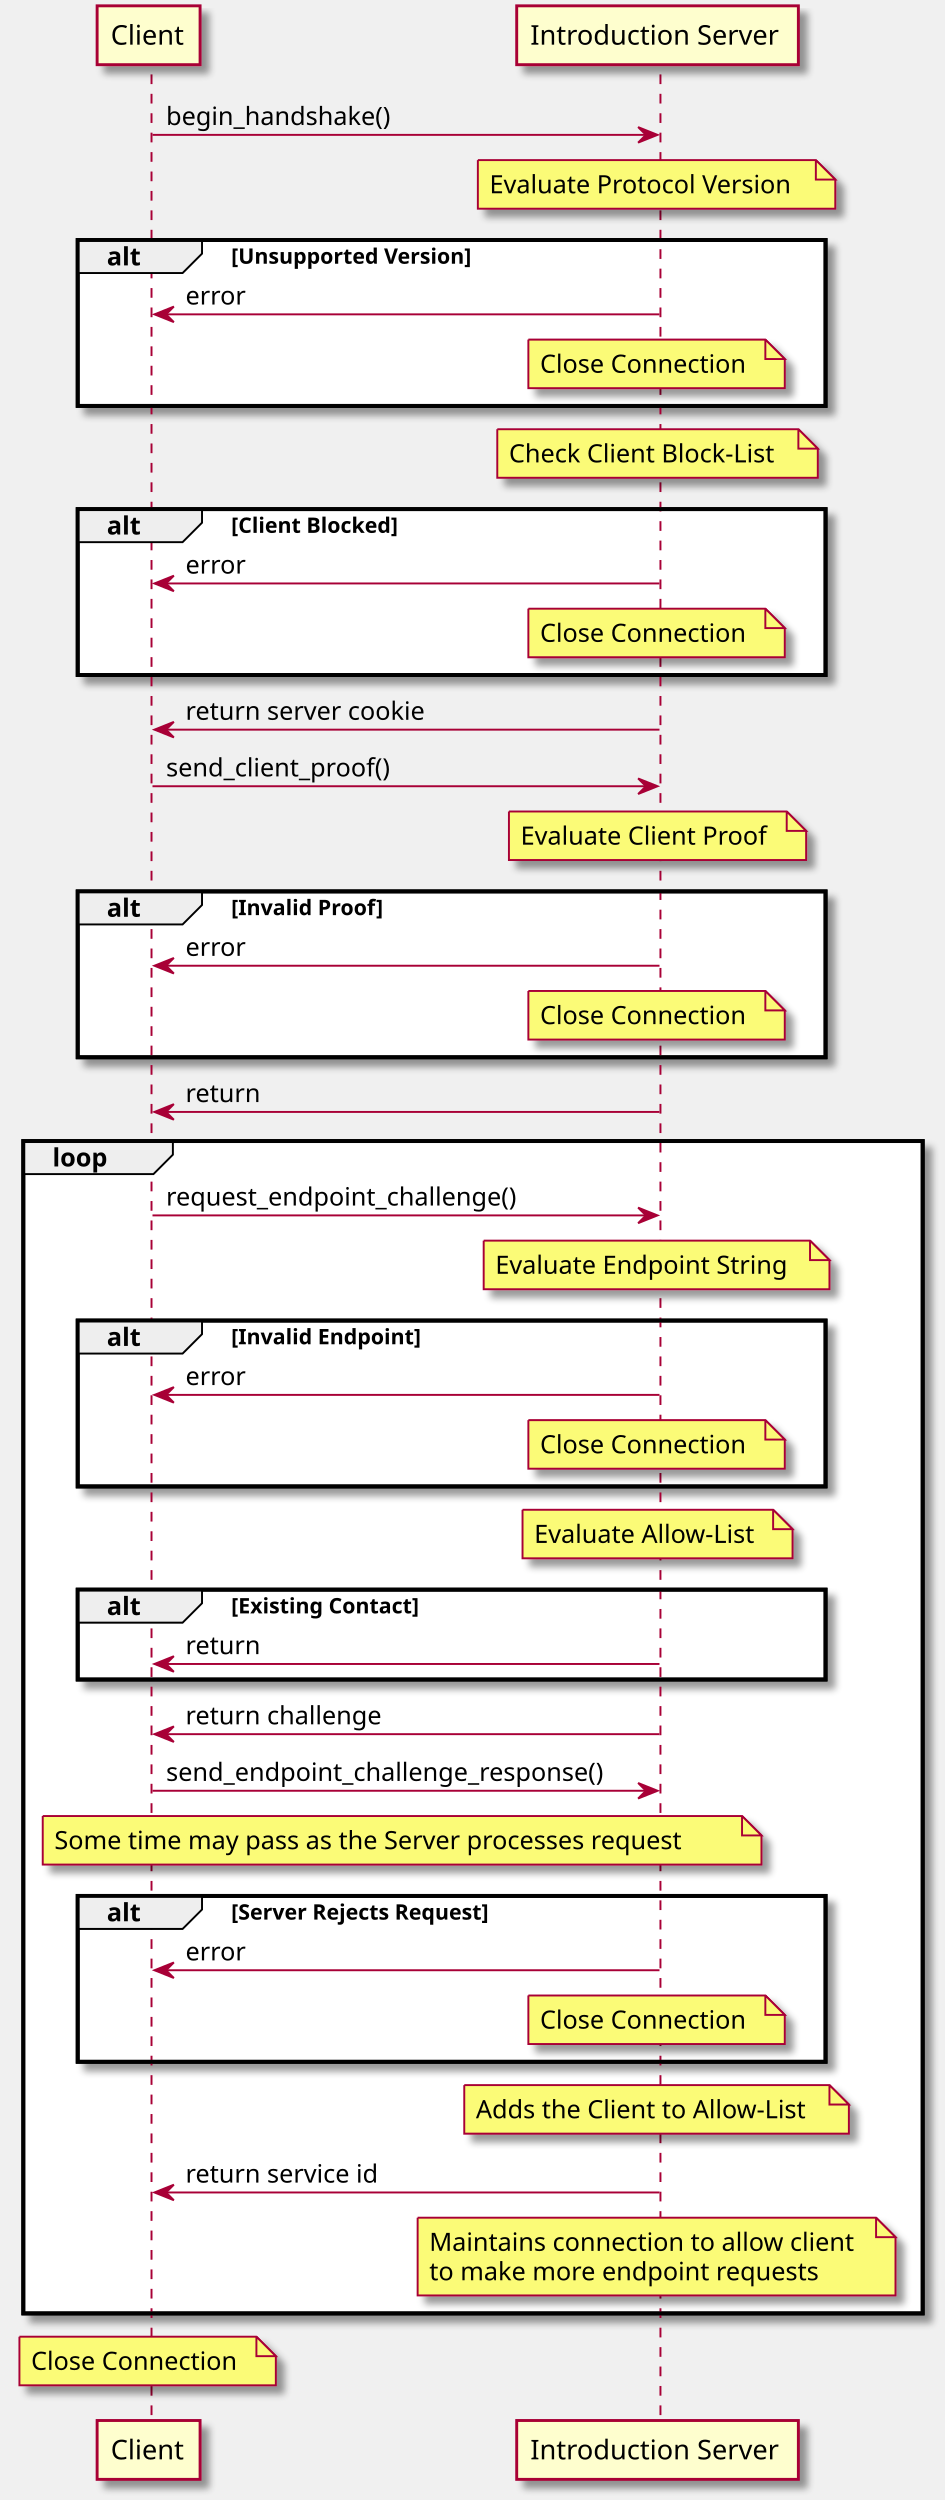
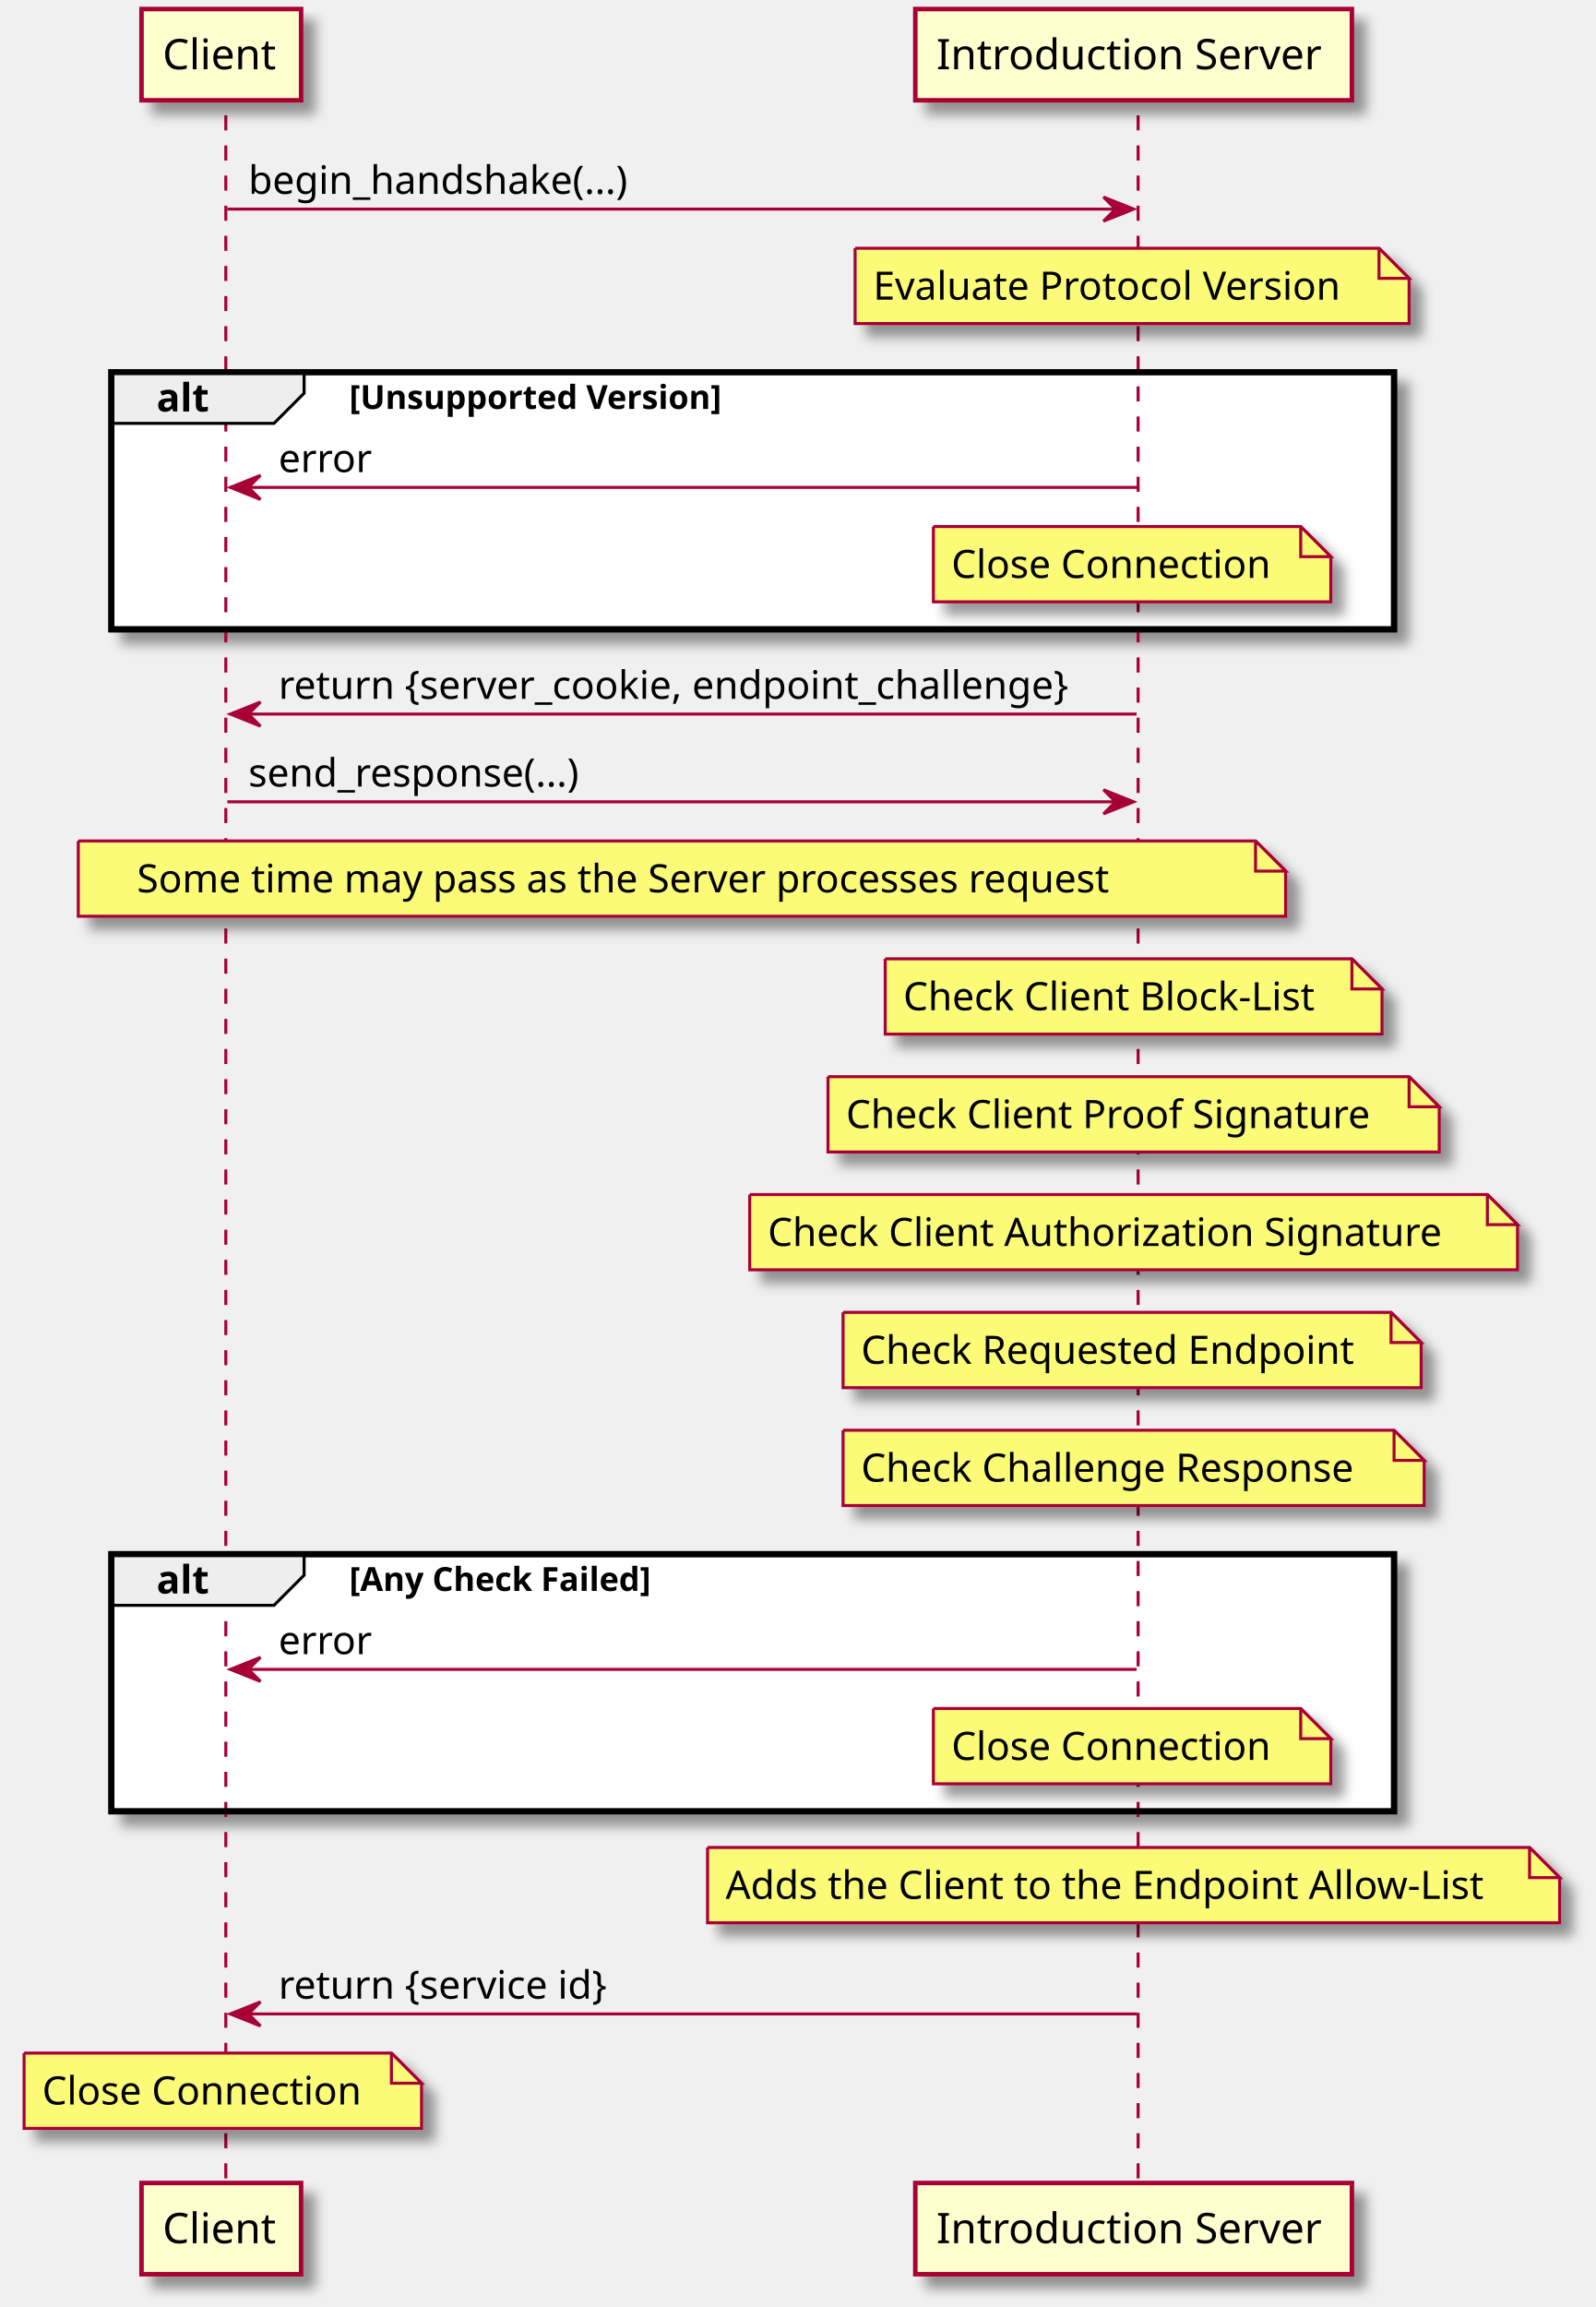
- <svg xmlns="http://www.w3.org/2000/svg" contentScriptType="application/ecmascript" contentStyleType="text/css" height="1287px" preserveAspectRatio="none" style="width:486px;height:1287px;" version="1.1" viewBox="0 0 486 1287" width="486px" zoomAndPan="magnify">
+ <svg xmlns="http://www.w3.org/2000/svg" contentScriptType="application/ecmascript" contentStyleType="text/css" height="766px" preserveAspectRatio="none" style="width:530px;height:766px;" version="1.1" viewBox="0 0 530 766" width="530px" zoomAndPan="magnify">
  <defs>
-     <filter height="300%" id="fl97i9wnsyf5c" width="300%" x="-1" y="-1">
+     <filter height="300%" id="fsg2nlc4j22tt" width="300%" x="-1" y="-1">
      <feGaussianBlur result="blurOut" stdDeviation="2.0" />
      <feColorMatrix in="blurOut" result="blurOut2" type="matrix" values="0 0 0 0 0 0 0 0 0 0 0 0 0 0 0 0 0 0 .4 0" />
      <feOffset dx="4.0" dy="4.0" in="blurOut2" result="blurOut3" />
      <feBlend in="SourceGraphic" in2="blurOut3" mode="normal" />
    </filter>
  </defs>
  <g>
-     <rect fill="#FFFFFF" filter="url(#fl97i9wnsyf5c)" height="85.398" style="stroke: #000000; stroke-width: 2.0;" width="385" x="40" y="123.562" />
-     <rect fill="#FFFFFF" filter="url(#fl97i9wnsyf5c)" height="85.398" style="stroke: #000000; stroke-width: 2.0;" width="385" x="40" y="262.094" />
-     <rect fill="#FFFFFF" filter="url(#fl97i9wnsyf5c)" height="85.398" style="stroke: #000000; stroke-width: 2.0;" width="385" x="40" y="458.891" />
-     <rect fill="#FFFFFF" filter="url(#fl97i9wnsyf5c)" height="603.523" style="stroke: #000000; stroke-width: 2.0;" width="463" x="12" y="587.422" />
-     <rect fill="#FFFFFF" filter="url(#fl97i9wnsyf5c)" height="85.398" style="stroke: #000000; stroke-width: 2.0;" width="385" x="40" y="679.82" />
-     <rect fill="#FFFFFF" filter="url(#fl97i9wnsyf5c)" height="46.266" style="stroke: #000000; stroke-width: 2.0;" width="385" x="40" y="818.352" />
-     <rect fill="#FFFFFF" filter="url(#fl97i9wnsyf5c)" height="85.398" style="stroke: #000000; stroke-width: 2.0;" width="385" x="40" y="976.016" />
-     <line style="stroke: #A80036; stroke-width: 1.0; stroke-dasharray: 5.0,5.0;" x1="78" x2="78" y1="38.297" y2="1247.078" />
-     <line style="stroke: #A80036; stroke-width: 1.0; stroke-dasharray: 5.0,5.0;" x1="340" x2="340" y1="38.297" y2="1247.078" />
-     <rect fill="#FEFECE" filter="url(#fl97i9wnsyf5c)" height="30.297" style="stroke: #A80036; stroke-width: 1.5;" width="53" x="50" y="3" />
-     <text fill="#000000" font-family="sans-serif" font-size="14" lengthAdjust="spacingAndGlyphs" textLength="39" x="57" y="22.995">Client</text>
-     <rect fill="#FEFECE" filter="url(#fl97i9wnsyf5c)" height="30.297" style="stroke: #A80036; stroke-width: 1.5;" width="53" x="50" y="1246.078" />
-     <text fill="#000000" font-family="sans-serif" font-size="14" lengthAdjust="spacingAndGlyphs" textLength="39" x="57" y="1266.073">Client</text>
-     <rect fill="#FEFECE" filter="url(#fl97i9wnsyf5c)" height="30.297" style="stroke: #A80036; stroke-width: 1.5;" width="145" x="266" y="3" />
-     <text fill="#000000" font-family="sans-serif" font-size="14" lengthAdjust="spacingAndGlyphs" textLength="131" x="273" y="22.995">Introduction Server</text>
-     <rect fill="#FEFECE" filter="url(#fl97i9wnsyf5c)" height="30.297" style="stroke: #A80036; stroke-width: 1.5;" width="145" x="266" y="1246.078" />
-     <text fill="#000000" font-family="sans-serif" font-size="14" lengthAdjust="spacingAndGlyphs" textLength="131" x="273" y="1266.073">Introduction Server</text>
-     <polygon fill="#A80036" points="328.5,65.43,338.5,69.43,328.5,73.43,332.5,69.43" style="stroke: #A80036; stroke-width: 1.0;" />
-     <line style="stroke: #A80036; stroke-width: 1.0;" x1="78.5" x2="334.5" y1="69.43" y2="69.43" />
-     <text fill="#000000" font-family="sans-serif" font-size="13" lengthAdjust="spacingAndGlyphs" textLength="122" x="85.5" y="64.364">begin_handshake()</text>
-     <path d="M246,82.43 L246,107.43 L430,107.43 L430,92.43 L420,82.43 L246,82.43 " fill="#FBFB77" filter="url(#fl97i9wnsyf5c)" style="stroke: #A80036; stroke-width: 1.0;" />
-     <path d="M420,82.43 L420,92.43 L430,92.43 L420,82.43 " fill="#FBFB77" style="stroke: #A80036; stroke-width: 1.0;" />
-     <text fill="#000000" font-family="sans-serif" font-size="13" lengthAdjust="spacingAndGlyphs" textLength="163" x="252" y="99.497">Evaluate Protocol Version</text>
-     <path d="M40,123.562 L104,123.562 L104,130.562 L94,140.562 L40,140.562 L40,123.562 " fill="#EEEEEE" style="stroke: #000000; stroke-width: 1.0;" />
-     <rect fill="none" height="85.398" style="stroke: #000000; stroke-width: 2.0;" width="385" x="40" y="123.562" />
-     <text fill="#000000" font-family="sans-serif" font-size="13" font-weight="bold" lengthAdjust="spacingAndGlyphs" textLength="19" x="55" y="136.629">alt</text>
-     <text fill="#000000" font-family="sans-serif" font-size="11" font-weight="bold" lengthAdjust="spacingAndGlyphs" textLength="144" x="119" y="135.773">[Unsupported Version]</text>
-     <polygon fill="#A80036" points="89.5,157.828,79.5,161.828,89.5,165.828,85.5,161.828" style="stroke: #A80036; stroke-width: 1.0;" />
-     <line style="stroke: #A80036; stroke-width: 1.0;" x1="83.5" x2="339.5" y1="161.828" y2="161.828" />
-     <text fill="#000000" font-family="sans-serif" font-size="13" lengthAdjust="spacingAndGlyphs" textLength="31" x="95.5" y="156.762">error</text>
-     <path d="M272,174.828 L272,199.828 L404,199.828 L404,184.828 L394,174.828 L272,174.828 " fill="#FBFB77" filter="url(#fl97i9wnsyf5c)" style="stroke: #A80036; stroke-width: 1.0;" />
-     <path d="M394,174.828 L394,184.828 L404,184.828 L394,174.828 " fill="#FBFB77" style="stroke: #A80036; stroke-width: 1.0;" />
-     <text fill="#000000" font-family="sans-serif" font-size="13" lengthAdjust="spacingAndGlyphs" textLength="111" x="278" y="191.895">Close Connection</text>
-     <path d="M256,220.961 L256,245.961 L421,245.961 L421,230.961 L411,220.961 L256,220.961 " fill="#FBFB77" filter="url(#fl97i9wnsyf5c)" style="stroke: #A80036; stroke-width: 1.0;" />
-     <path d="M411,220.961 L411,230.961 L421,230.961 L411,220.961 " fill="#FBFB77" style="stroke: #A80036; stroke-width: 1.0;" />
-     <text fill="#000000" font-family="sans-serif" font-size="13" lengthAdjust="spacingAndGlyphs" textLength="144" x="262" y="238.028">Check Client Block-List</text>
-     <path d="M40,262.094 L104,262.094 L104,269.094 L94,279.094 L40,279.094 L40,262.094 " fill="#EEEEEE" style="stroke: #000000; stroke-width: 1.0;" />
-     <rect fill="none" height="85.398" style="stroke: #000000; stroke-width: 2.0;" width="385" x="40" y="262.094" />
-     <text fill="#000000" font-family="sans-serif" font-size="13" font-weight="bold" lengthAdjust="spacingAndGlyphs" textLength="19" x="55" y="275.161">alt</text>
-     <text fill="#000000" font-family="sans-serif" font-size="11" font-weight="bold" lengthAdjust="spacingAndGlyphs" textLength="103" x="119" y="274.304">[Client Blocked]</text>
-     <polygon fill="#A80036" points="89.5,296.359,79.5,300.359,89.5,304.359,85.5,300.359" style="stroke: #A80036; stroke-width: 1.0;" />
-     <line style="stroke: #A80036; stroke-width: 1.0;" x1="83.5" x2="339.5" y1="300.359" y2="300.359" />
-     <text fill="#000000" font-family="sans-serif" font-size="13" lengthAdjust="spacingAndGlyphs" textLength="31" x="95.5" y="295.293">error</text>
-     <path d="M272,313.359 L272,338.359 L404,338.359 L404,323.359 L394,313.359 L272,313.359 " fill="#FBFB77" filter="url(#fl97i9wnsyf5c)" style="stroke: #A80036; stroke-width: 1.0;" />
-     <path d="M394,313.359 L394,323.359 L404,323.359 L394,313.359 " fill="#FBFB77" style="stroke: #A80036; stroke-width: 1.0;" />
-     <text fill="#000000" font-family="sans-serif" font-size="13" lengthAdjust="spacingAndGlyphs" textLength="111" x="278" y="330.426">Close Connection</text>
-     <polygon fill="#A80036" points="89.5,371.625,79.5,375.625,89.5,379.625,85.5,375.625" style="stroke: #A80036; stroke-width: 1.0;" />
-     <line style="stroke: #A80036; stroke-width: 1.0;" x1="83.5" x2="339.5" y1="375.625" y2="375.625" />
-     <text fill="#000000" font-family="sans-serif" font-size="13" lengthAdjust="spacingAndGlyphs" textLength="128" x="95.5" y="370.559">return server cookie</text>
-     <polygon fill="#A80036" points="328.5,400.758,338.5,404.758,328.5,408.758,332.5,404.758" style="stroke: #A80036; stroke-width: 1.0;" />
-     <line style="stroke: #A80036; stroke-width: 1.0;" x1="78.5" x2="334.5" y1="404.758" y2="404.758" />
-     <text fill="#000000" font-family="sans-serif" font-size="13" lengthAdjust="spacingAndGlyphs" textLength="122" x="85.5" y="399.692">send_client_proof()</text>
-     <path d="M262,417.758 L262,442.758 L415,442.758 L415,427.758 L405,417.758 L262,417.758 " fill="#FBFB77" filter="url(#fl97i9wnsyf5c)" style="stroke: #A80036; stroke-width: 1.0;" />
-     <path d="M405,417.758 L405,427.758 L415,427.758 L405,417.758 " fill="#FBFB77" style="stroke: #A80036; stroke-width: 1.0;" />
-     <text fill="#000000" font-family="sans-serif" font-size="13" lengthAdjust="spacingAndGlyphs" textLength="132" x="268" y="434.825">Evaluate Client Proof</text>
-     <path d="M40,458.891 L104,458.891 L104,465.891 L94,475.891 L40,475.891 L40,458.891 " fill="#EEEEEE" style="stroke: #000000; stroke-width: 1.0;" />
-     <rect fill="none" height="85.398" style="stroke: #000000; stroke-width: 2.0;" width="385" x="40" y="458.891" />
-     <text fill="#000000" font-family="sans-serif" font-size="13" font-weight="bold" lengthAdjust="spacingAndGlyphs" textLength="19" x="55" y="471.957">alt</text>
-     <text fill="#000000" font-family="sans-serif" font-size="11" font-weight="bold" lengthAdjust="spacingAndGlyphs" textLength="91" x="119" y="471.101">[Invalid Proof]</text>
-     <polygon fill="#A80036" points="89.5,493.156,79.5,497.156,89.5,501.156,85.5,497.156" style="stroke: #A80036; stroke-width: 1.0;" />
-     <line style="stroke: #A80036; stroke-width: 1.0;" x1="83.5" x2="339.5" y1="497.156" y2="497.156" />
-     <text fill="#000000" font-family="sans-serif" font-size="13" lengthAdjust="spacingAndGlyphs" textLength="31" x="95.5" y="492.09">error</text>
-     <path d="M272,510.156 L272,535.156 L404,535.156 L404,520.156 L394,510.156 L272,510.156 " fill="#FBFB77" filter="url(#fl97i9wnsyf5c)" style="stroke: #A80036; stroke-width: 1.0;" />
-     <path d="M394,510.156 L394,520.156 L404,520.156 L394,510.156 " fill="#FBFB77" style="stroke: #A80036; stroke-width: 1.0;" />
-     <text fill="#000000" font-family="sans-serif" font-size="13" lengthAdjust="spacingAndGlyphs" textLength="111" x="278" y="527.223">Close Connection</text>
-     <polygon fill="#A80036" points="89.5,568.422,79.5,572.422,89.5,576.422,85.5,572.422" style="stroke: #A80036; stroke-width: 1.0;" />
-     <line style="stroke: #A80036; stroke-width: 1.0;" x1="83.5" x2="339.5" y1="572.422" y2="572.422" />
-     <text fill="#000000" font-family="sans-serif" font-size="13" lengthAdjust="spacingAndGlyphs" textLength="39" x="95.5" y="567.356">return</text>
-     <path d="M12,587.422 L89,587.422 L89,594.422 L79,604.422 L12,604.422 L12,587.422 " fill="#EEEEEE" style="stroke: #000000; stroke-width: 1.0;" />
-     <rect fill="none" height="603.523" style="stroke: #000000; stroke-width: 2.0;" width="463" x="12" y="587.422" />
-     <text fill="#000000" font-family="sans-serif" font-size="13" font-weight="bold" lengthAdjust="spacingAndGlyphs" textLength="32" x="27" y="600.489">loop</text>
-     <polygon fill="#A80036" points="328.5,621.688,338.5,625.688,328.5,629.688,332.5,625.688" style="stroke: #A80036; stroke-width: 1.0;" />
-     <line style="stroke: #A80036; stroke-width: 1.0;" x1="78.5" x2="334.5" y1="625.688" y2="625.688" />
-     <text fill="#000000" font-family="sans-serif" font-size="13" lengthAdjust="spacingAndGlyphs" textLength="190" x="85.5" y="620.622">request_endpoint_challenge()</text>
-     <path d="M249,638.688 L249,663.688 L427,663.688 L427,648.688 L417,638.688 L249,638.688 " fill="#FBFB77" filter="url(#fl97i9wnsyf5c)" style="stroke: #A80036; stroke-width: 1.0;" />
-     <path d="M417,638.688 L417,648.688 L427,648.688 L417,638.688 " fill="#FBFB77" style="stroke: #A80036; stroke-width: 1.0;" />
-     <text fill="#000000" font-family="sans-serif" font-size="13" lengthAdjust="spacingAndGlyphs" textLength="157" x="255" y="655.754">Evaluate Endpoint String</text>
-     <path d="M40,679.82 L104,679.82 L104,686.82 L94,696.82 L40,696.82 L40,679.82 " fill="#EEEEEE" style="stroke: #000000; stroke-width: 1.0;" />
-     <rect fill="none" height="85.398" style="stroke: #000000; stroke-width: 2.0;" width="385" x="40" y="679.82" />
-     <text fill="#000000" font-family="sans-serif" font-size="13" font-weight="bold" lengthAdjust="spacingAndGlyphs" textLength="19" x="55" y="692.887">alt</text>
-     <text fill="#000000" font-family="sans-serif" font-size="11" font-weight="bold" lengthAdjust="spacingAndGlyphs" textLength="114" x="119" y="692.031">[Invalid Endpoint]</text>
-     <polygon fill="#A80036" points="89.5,714.086,79.5,718.086,89.5,722.086,85.5,718.086" style="stroke: #A80036; stroke-width: 1.0;" />
-     <line style="stroke: #A80036; stroke-width: 1.0;" x1="83.5" x2="339.5" y1="718.086" y2="718.086" />
-     <text fill="#000000" font-family="sans-serif" font-size="13" lengthAdjust="spacingAndGlyphs" textLength="31" x="95.5" y="713.02">error</text>
-     <path d="M272,731.086 L272,756.086 L404,756.086 L404,741.086 L394,731.086 L272,731.086 " fill="#FBFB77" filter="url(#fl97i9wnsyf5c)" style="stroke: #A80036; stroke-width: 1.0;" />
-     <path d="M394,731.086 L394,741.086 L404,741.086 L394,731.086 " fill="#FBFB77" style="stroke: #A80036; stroke-width: 1.0;" />
-     <text fill="#000000" font-family="sans-serif" font-size="13" lengthAdjust="spacingAndGlyphs" textLength="111" x="278" y="748.153">Close Connection</text>
-     <path d="M269,777.219 L269,802.219 L408,802.219 L408,787.219 L398,777.219 L269,777.219 " fill="#FBFB77" filter="url(#fl97i9wnsyf5c)" style="stroke: #A80036; stroke-width: 1.0;" />
-     <path d="M398,777.219 L398,787.219 L408,787.219 L398,777.219 " fill="#FBFB77" style="stroke: #A80036; stroke-width: 1.0;" />
-     <text fill="#000000" font-family="sans-serif" font-size="13" lengthAdjust="spacingAndGlyphs" textLength="118" x="275" y="794.286">Evaluate Allow-List</text>
-     <path d="M40,818.352 L104,818.352 L104,825.352 L94,835.352 L40,835.352 L40,818.352 " fill="#EEEEEE" style="stroke: #000000; stroke-width: 1.0;" />
-     <rect fill="none" height="46.266" style="stroke: #000000; stroke-width: 2.0;" width="385" x="40" y="818.352" />
-     <text fill="#000000" font-family="sans-serif" font-size="13" font-weight="bold" lengthAdjust="spacingAndGlyphs" textLength="19" x="55" y="831.418">alt</text>
-     <text fill="#000000" font-family="sans-serif" font-size="11" font-weight="bold" lengthAdjust="spacingAndGlyphs" textLength="115" x="119" y="830.562">[Existing Contact]</text>
-     <polygon fill="#A80036" points="89.5,852.617,79.5,856.617,89.5,860.617,85.5,856.617" style="stroke: #A80036; stroke-width: 1.0;" />
-     <line style="stroke: #A80036; stroke-width: 1.0;" x1="83.5" x2="339.5" y1="856.617" y2="856.617" />
-     <text fill="#000000" font-family="sans-serif" font-size="13" lengthAdjust="spacingAndGlyphs" textLength="39" x="95.5" y="851.551">return</text>
-     <polygon fill="#A80036" points="89.5,888.75,79.5,892.75,89.5,896.75,85.5,892.75" style="stroke: #A80036; stroke-width: 1.0;" />
-     <line style="stroke: #A80036; stroke-width: 1.0;" x1="83.5" x2="339.5" y1="892.75" y2="892.75" />
-     <text fill="#000000" font-family="sans-serif" font-size="13" lengthAdjust="spacingAndGlyphs" textLength="104" x="95.5" y="887.684">return challenge</text>
-     <polygon fill="#A80036" points="328.5,917.883,338.5,921.883,328.5,925.883,332.5,921.883" style="stroke: #A80036; stroke-width: 1.0;" />
-     <line style="stroke: #A80036; stroke-width: 1.0;" x1="78.5" x2="334.5" y1="921.883" y2="921.883" />
-     <text fill="#000000" font-family="sans-serif" font-size="13" lengthAdjust="spacingAndGlyphs" textLength="238" x="85.5" y="916.817">send_endpoint_challenge_response()</text>
-     <path d="M22,934.883 L22,959.883 L392,959.883 L392,944.883 L382,934.883 L22,934.883 " fill="#FBFB77" filter="url(#fl97i9wnsyf5c)" style="stroke: #A80036; stroke-width: 1.0;" />
-     <path d="M382,934.883 L382,944.883 L392,944.883 L382,934.883 " fill="#FBFB77" style="stroke: #A80036; stroke-width: 1.0;" />
-     <text fill="#000000" font-family="sans-serif" font-size="13" lengthAdjust="spacingAndGlyphs" textLength="349" x="28" y="951.95">Some time may pass as the Server processes request</text>
-     <path d="M40,976.016 L104,976.016 L104,983.016 L94,993.016 L40,993.016 L40,976.016 " fill="#EEEEEE" style="stroke: #000000; stroke-width: 1.0;" />
-     <rect fill="none" height="85.398" style="stroke: #000000; stroke-width: 2.0;" width="385" x="40" y="976.016" />
-     <text fill="#000000" font-family="sans-serif" font-size="13" font-weight="bold" lengthAdjust="spacingAndGlyphs" textLength="19" x="55" y="989.082">alt</text>
-     <text fill="#000000" font-family="sans-serif" font-size="11" font-weight="bold" lengthAdjust="spacingAndGlyphs" textLength="158" x="119" y="988.226">[Server Rejects Request]</text>
-     <polygon fill="#A80036" points="89.5,1010.281,79.5,1014.281,89.5,1018.281,85.5,1014.281" style="stroke: #A80036; stroke-width: 1.0;" />
-     <line style="stroke: #A80036; stroke-width: 1.0;" x1="83.5" x2="339.5" y1="1014.281" y2="1014.281" />
-     <text fill="#000000" font-family="sans-serif" font-size="13" lengthAdjust="spacingAndGlyphs" textLength="31" x="95.5" y="1009.215">error</text>
-     <path d="M272,1027.281 L272,1052.281 L404,1052.281 L404,1037.281 L394,1027.281 L272,1027.281 " fill="#FBFB77" filter="url(#fl97i9wnsyf5c)" style="stroke: #A80036; stroke-width: 1.0;" />
-     <path d="M394,1027.281 L394,1037.281 L404,1037.281 L394,1027.281 " fill="#FBFB77" style="stroke: #A80036; stroke-width: 1.0;" />
-     <text fill="#000000" font-family="sans-serif" font-size="13" lengthAdjust="spacingAndGlyphs" textLength="111" x="278" y="1044.348">Close Connection</text>
-     <path d="M239,1073.414 L239,1098.414 L437,1098.414 L437,1083.414 L427,1073.414 L239,1073.414 " fill="#FBFB77" filter="url(#fl97i9wnsyf5c)" style="stroke: #A80036; stroke-width: 1.0;" />
-     <path d="M427,1073.414 L427,1083.414 L437,1083.414 L427,1073.414 " fill="#FBFB77" style="stroke: #A80036; stroke-width: 1.0;" />
-     <text fill="#000000" font-family="sans-serif" font-size="13" lengthAdjust="spacingAndGlyphs" textLength="177" x="245" y="1090.481">Adds the Client to Allow-List</text>
-     <polygon fill="#A80036" points="89.5,1124.68,79.5,1128.68,89.5,1132.68,85.5,1128.68" style="stroke: #A80036; stroke-width: 1.0;" />
-     <line style="stroke: #A80036; stroke-width: 1.0;" x1="83.5" x2="339.5" y1="1128.68" y2="1128.68" />
-     <text fill="#000000" font-family="sans-serif" font-size="13" lengthAdjust="spacingAndGlyphs" textLength="103" x="95.5" y="1123.614">return service id</text>
-     <path d="M215,1141.68 L215,1181.68 L461,1181.68 L461,1151.68 L451,1141.68 L215,1141.68 " fill="#FBFB77" filter="url(#fl97i9wnsyf5c)" style="stroke: #A80036; stroke-width: 1.0;" />
-     <path d="M451,1141.68 L451,1151.68 L461,1151.68 L451,1141.68 " fill="#FBFB77" style="stroke: #A80036; stroke-width: 1.0;" />
-     <text fill="#000000" font-family="sans-serif" font-size="13" lengthAdjust="spacingAndGlyphs" textLength="225" x="221" y="1158.747">Maintains connection to allow client</text>
-     <text fill="#000000" font-family="sans-serif" font-size="13" lengthAdjust="spacingAndGlyphs" textLength="211" x="221" y="1173.879">to make more endpoint requests</text>
-     <path d="M10,1202.945 L10,1227.945 L142,1227.945 L142,1212.945 L132,1202.945 L10,1202.945 " fill="#FBFB77" filter="url(#fl97i9wnsyf5c)" style="stroke: #A80036; stroke-width: 1.0;" />
-     <path d="M132,1202.945 L132,1212.945 L142,1212.945 L132,1202.945 " fill="#FBFB77" style="stroke: #A80036; stroke-width: 1.0;" />
-     <text fill="#000000" font-family="sans-serif" font-size="13" lengthAdjust="spacingAndGlyphs" textLength="111" x="16" y="1220.012">Close Connection</text>
+     <rect fill="#FFFFFF" filter="url(#fsg2nlc4j22tt)" height="85.398" style="stroke: #000000; stroke-width: 2.0;" width="426" x="37" y="123.562" />
+     <rect fill="#FFFFFF" filter="url(#fsg2nlc4j22tt)" height="85.398" style="stroke: #000000; stroke-width: 2.0;" width="426" x="37" y="516.023" />
+     <line style="stroke: #A80036; stroke-width: 1.0; stroke-dasharray: 5.0,5.0;" x1="75" x2="75" y1="38.297" y2="725.82" />
+     <line style="stroke: #A80036; stroke-width: 1.0; stroke-dasharray: 5.0,5.0;" x1="378" x2="378" y1="38.297" y2="725.82" />
+     <rect fill="#FEFECE" filter="url(#fsg2nlc4j22tt)" height="30.297" style="stroke: #A80036; stroke-width: 1.5;" width="53" x="47" y="3" />
+     <text fill="#000000" font-family="sans-serif" font-size="14" lengthAdjust="spacingAndGlyphs" textLength="39" x="54" y="22.995">Client</text>
+     <rect fill="#FEFECE" filter="url(#fsg2nlc4j22tt)" height="30.297" style="stroke: #A80036; stroke-width: 1.5;" width="53" x="47" y="724.82" />
+     <text fill="#000000" font-family="sans-serif" font-size="14" lengthAdjust="spacingAndGlyphs" textLength="39" x="54" y="744.815">Client</text>
+     <rect fill="#FEFECE" filter="url(#fsg2nlc4j22tt)" height="30.297" style="stroke: #A80036; stroke-width: 1.5;" width="145" x="304" y="3" />
+     <text fill="#000000" font-family="sans-serif" font-size="14" lengthAdjust="spacingAndGlyphs" textLength="131" x="311" y="22.995">Introduction Server</text>
+     <rect fill="#FEFECE" filter="url(#fsg2nlc4j22tt)" height="30.297" style="stroke: #A80036; stroke-width: 1.5;" width="145" x="304" y="724.82" />
+     <text fill="#000000" font-family="sans-serif" font-size="14" lengthAdjust="spacingAndGlyphs" textLength="131" x="311" y="744.815">Introduction Server</text>
+     <polygon fill="#A80036" points="366.5,65.43,376.5,69.43,366.5,73.43,370.5,69.43" style="stroke: #A80036; stroke-width: 1.0;" />
+     <line style="stroke: #A80036; stroke-width: 1.0;" x1="75.5" x2="372.5" y1="69.43" y2="69.43" />
+     <text fill="#000000" font-family="sans-serif" font-size="13" lengthAdjust="spacingAndGlyphs" textLength="134" x="82.5" y="64.364">begin_handshake(...)</text>
+     <path d="M284,82.43 L284,107.43 L468,107.43 L468,92.43 L458,82.43 L284,82.43 " fill="#FBFB77" filter="url(#fsg2nlc4j22tt)" style="stroke: #A80036; stroke-width: 1.0;" />
+     <path d="M458,82.43 L458,92.43 L468,92.43 L458,82.43 " fill="#FBFB77" style="stroke: #A80036; stroke-width: 1.0;" />
+     <text fill="#000000" font-family="sans-serif" font-size="13" lengthAdjust="spacingAndGlyphs" textLength="163" x="290" y="99.497">Evaluate Protocol Version</text>
+     <path d="M37,123.562 L101,123.562 L101,130.562 L91,140.562 L37,140.562 L37,123.562 " fill="#EEEEEE" style="stroke: #000000; stroke-width: 1.0;" />
+     <rect fill="none" height="85.398" style="stroke: #000000; stroke-width: 2.0;" width="426" x="37" y="123.562" />
+     <text fill="#000000" font-family="sans-serif" font-size="13" font-weight="bold" lengthAdjust="spacingAndGlyphs" textLength="19" x="52" y="136.629">alt</text>
+     <text fill="#000000" font-family="sans-serif" font-size="11" font-weight="bold" lengthAdjust="spacingAndGlyphs" textLength="144" x="116" y="135.773">[Unsupported Version]</text>
+     <polygon fill="#A80036" points="86.5,157.828,76.5,161.828,86.5,165.828,82.5,161.828" style="stroke: #A80036; stroke-width: 1.0;" />
+     <line style="stroke: #A80036; stroke-width: 1.0;" x1="80.5" x2="377.5" y1="161.828" y2="161.828" />
+     <text fill="#000000" font-family="sans-serif" font-size="13" lengthAdjust="spacingAndGlyphs" textLength="31" x="92.5" y="156.762">error</text>
+     <path d="M310,174.828 L310,199.828 L442,199.828 L442,184.828 L432,174.828 L310,174.828 " fill="#FBFB77" filter="url(#fsg2nlc4j22tt)" style="stroke: #A80036; stroke-width: 1.0;" />
+     <path d="M432,174.828 L432,184.828 L442,184.828 L432,174.828 " fill="#FBFB77" style="stroke: #A80036; stroke-width: 1.0;" />
+     <text fill="#000000" font-family="sans-serif" font-size="13" lengthAdjust="spacingAndGlyphs" textLength="111" x="316" y="191.895">Close Connection</text>
+     <polygon fill="#A80036" points="86.5,233.094,76.5,237.094,86.5,241.094,82.5,237.094" style="stroke: #A80036; stroke-width: 1.0;" />
+     <line style="stroke: #A80036; stroke-width: 1.0;" x1="80.5" x2="377.5" y1="237.094" y2="237.094" />
+     <text fill="#000000" font-family="sans-serif" font-size="13" lengthAdjust="spacingAndGlyphs" textLength="279" x="92.5" y="232.028">return {server_cookie, endpoint_challenge}</text>
+     <polygon fill="#A80036" points="366.5,262.227,376.5,266.227,366.5,270.227,370.5,266.227" style="stroke: #A80036; stroke-width: 1.0;" />
+     <line style="stroke: #A80036; stroke-width: 1.0;" x1="75.5" x2="372.5" y1="266.227" y2="266.227" />
+     <text fill="#000000" font-family="sans-serif" font-size="13" lengthAdjust="spacingAndGlyphs" textLength="119" x="82.5" y="261.161">send_response(...)</text>
+     <path d="M26,279.227 L26,304.227 L427,304.227 L427,289.227 L417,279.227 L26,279.227 " fill="#FBFB77" filter="url(#fsg2nlc4j22tt)" style="stroke: #A80036; stroke-width: 1.0;" />
+     <path d="M417,279.227 L417,289.227 L427,289.227 L417,279.227 " fill="#FBFB77" style="stroke: #A80036; stroke-width: 1.0;" />
+     <text fill="#000000" font-family="sans-serif" font-size="13" lengthAdjust="spacingAndGlyphs" textLength="349" x="45.5" y="296.293">Some time may pass as the Server processes request</text>
+     <path d="M294,318.359 L294,343.359 L459,343.359 L459,328.359 L449,318.359 L294,318.359 " fill="#FBFB77" filter="url(#fsg2nlc4j22tt)" style="stroke: #A80036; stroke-width: 1.0;" />
+     <path d="M449,318.359 L449,328.359 L459,328.359 L449,318.359 " fill="#FBFB77" style="stroke: #A80036; stroke-width: 1.0;" />
+     <text fill="#000000" font-family="sans-serif" font-size="13" lengthAdjust="spacingAndGlyphs" textLength="144" x="300" y="335.426">Check Client Block-List</text>
+     <path d="M275,357.492 L275,382.492 L478,382.492 L478,367.492 L468,357.492 L275,357.492 " fill="#FBFB77" filter="url(#fsg2nlc4j22tt)" style="stroke: #A80036; stroke-width: 1.0;" />
+     <path d="M468,357.492 L468,367.492 L478,367.492 L468,357.492 " fill="#FBFB77" style="stroke: #A80036; stroke-width: 1.0;" />
+     <text fill="#000000" font-family="sans-serif" font-size="13" lengthAdjust="spacingAndGlyphs" textLength="182" x="281" y="374.559">Check Client Proof Signature</text>
+     <path d="M249,396.625 L249,421.625 L504,421.625 L504,406.625 L494,396.625 L249,396.625 " fill="#FBFB77" filter="url(#fsg2nlc4j22tt)" style="stroke: #A80036; stroke-width: 1.0;" />
+     <path d="M494,396.625 L494,406.625 L504,406.625 L494,396.625 " fill="#FBFB77" style="stroke: #A80036; stroke-width: 1.0;" />
+     <text fill="#000000" font-family="sans-serif" font-size="13" lengthAdjust="spacingAndGlyphs" textLength="234" x="255" y="413.692">Check Client Authorization Signature</text>
+     <path d="M280,435.758 L280,460.758 L472,460.758 L472,445.758 L462,435.758 L280,435.758 " fill="#FBFB77" filter="url(#fsg2nlc4j22tt)" style="stroke: #A80036; stroke-width: 1.0;" />
+     <path d="M462,435.758 L462,445.758 L472,445.758 L462,435.758 " fill="#FBFB77" style="stroke: #A80036; stroke-width: 1.0;" />
+     <text fill="#000000" font-family="sans-serif" font-size="13" lengthAdjust="spacingAndGlyphs" textLength="171" x="286" y="452.825">Check Requested Endpoint</text>
+     <path d="M280,474.891 L280,499.891 L473,499.891 L473,484.891 L463,474.891 L280,474.891 " fill="#FBFB77" filter="url(#fsg2nlc4j22tt)" style="stroke: #A80036; stroke-width: 1.0;" />
+     <path d="M463,474.891 L463,484.891 L473,484.891 L463,474.891 " fill="#FBFB77" style="stroke: #A80036; stroke-width: 1.0;" />
+     <text fill="#000000" font-family="sans-serif" font-size="13" lengthAdjust="spacingAndGlyphs" textLength="172" x="286" y="491.957">Check Challenge Response</text>
+     <path d="M37,516.023 L101,516.023 L101,523.023 L91,533.023 L37,533.023 L37,516.023 " fill="#EEEEEE" style="stroke: #000000; stroke-width: 1.0;" />
+     <rect fill="none" height="85.398" style="stroke: #000000; stroke-width: 2.0;" width="426" x="37" y="516.023" />
+     <text fill="#000000" font-family="sans-serif" font-size="13" font-weight="bold" lengthAdjust="spacingAndGlyphs" textLength="19" x="52" y="529.09">alt</text>
+     <text fill="#000000" font-family="sans-serif" font-size="11" font-weight="bold" lengthAdjust="spacingAndGlyphs" textLength="120" x="116" y="528.234">[Any Check Failed]</text>
+     <polygon fill="#A80036" points="86.5,550.289,76.5,554.289,86.5,558.289,82.5,554.289" style="stroke: #A80036; stroke-width: 1.0;" />
+     <line style="stroke: #A80036; stroke-width: 1.0;" x1="80.5" x2="377.5" y1="554.289" y2="554.289" />
+     <text fill="#000000" font-family="sans-serif" font-size="13" lengthAdjust="spacingAndGlyphs" textLength="31" x="92.5" y="549.223">error</text>
+     <path d="M310,567.289 L310,592.289 L442,592.289 L442,577.289 L432,567.289 L310,567.289 " fill="#FBFB77" filter="url(#fsg2nlc4j22tt)" style="stroke: #A80036; stroke-width: 1.0;" />
+     <path d="M432,567.289 L432,577.289 L442,577.289 L432,567.289 " fill="#FBFB77" style="stroke: #A80036; stroke-width: 1.0;" />
+     <text fill="#000000" font-family="sans-serif" font-size="13" lengthAdjust="spacingAndGlyphs" textLength="111" x="316" y="584.356">Close Connection</text>
+     <path d="M235,613.422 L235,638.422 L518,638.422 L518,623.422 L508,613.422 L235,613.422 " fill="#FBFB77" filter="url(#fsg2nlc4j22tt)" style="stroke: #A80036; stroke-width: 1.0;" />
+     <path d="M508,613.422 L508,623.422 L518,623.422 L508,613.422 " fill="#FBFB77" style="stroke: #A80036; stroke-width: 1.0;" />
+     <text fill="#000000" font-family="sans-serif" font-size="13" lengthAdjust="spacingAndGlyphs" textLength="262" x="241" y="630.489">Adds the Client to the Endpoint Allow-List</text>
+     <polygon fill="#A80036" points="86.5,664.688,76.5,668.688,86.5,672.688,82.5,668.688" style="stroke: #A80036; stroke-width: 1.0;" />
+     <line style="stroke: #A80036; stroke-width: 1.0;" x1="80.5" x2="377.5" y1="668.688" y2="668.688" />
+     <text fill="#000000" font-family="sans-serif" font-size="13" lengthAdjust="spacingAndGlyphs" textLength="119" x="92.5" y="663.622">return {service id}</text>
+     <path d="M8,681.688 L8,706.688 L140,706.688 L140,691.688 L130,681.688 L8,681.688 " fill="#FBFB77" filter="url(#fsg2nlc4j22tt)" style="stroke: #A80036; stroke-width: 1.0;" />
+     <path d="M130,681.688 L130,691.688 L140,691.688 L130,681.688 " fill="#FBFB77" style="stroke: #A80036; stroke-width: 1.0;" />
+     <text fill="#000000" font-family="sans-serif" font-size="13" lengthAdjust="spacingAndGlyphs" textLength="111" x="14" y="698.754">Close Connection</text>
  </g>
</svg>
